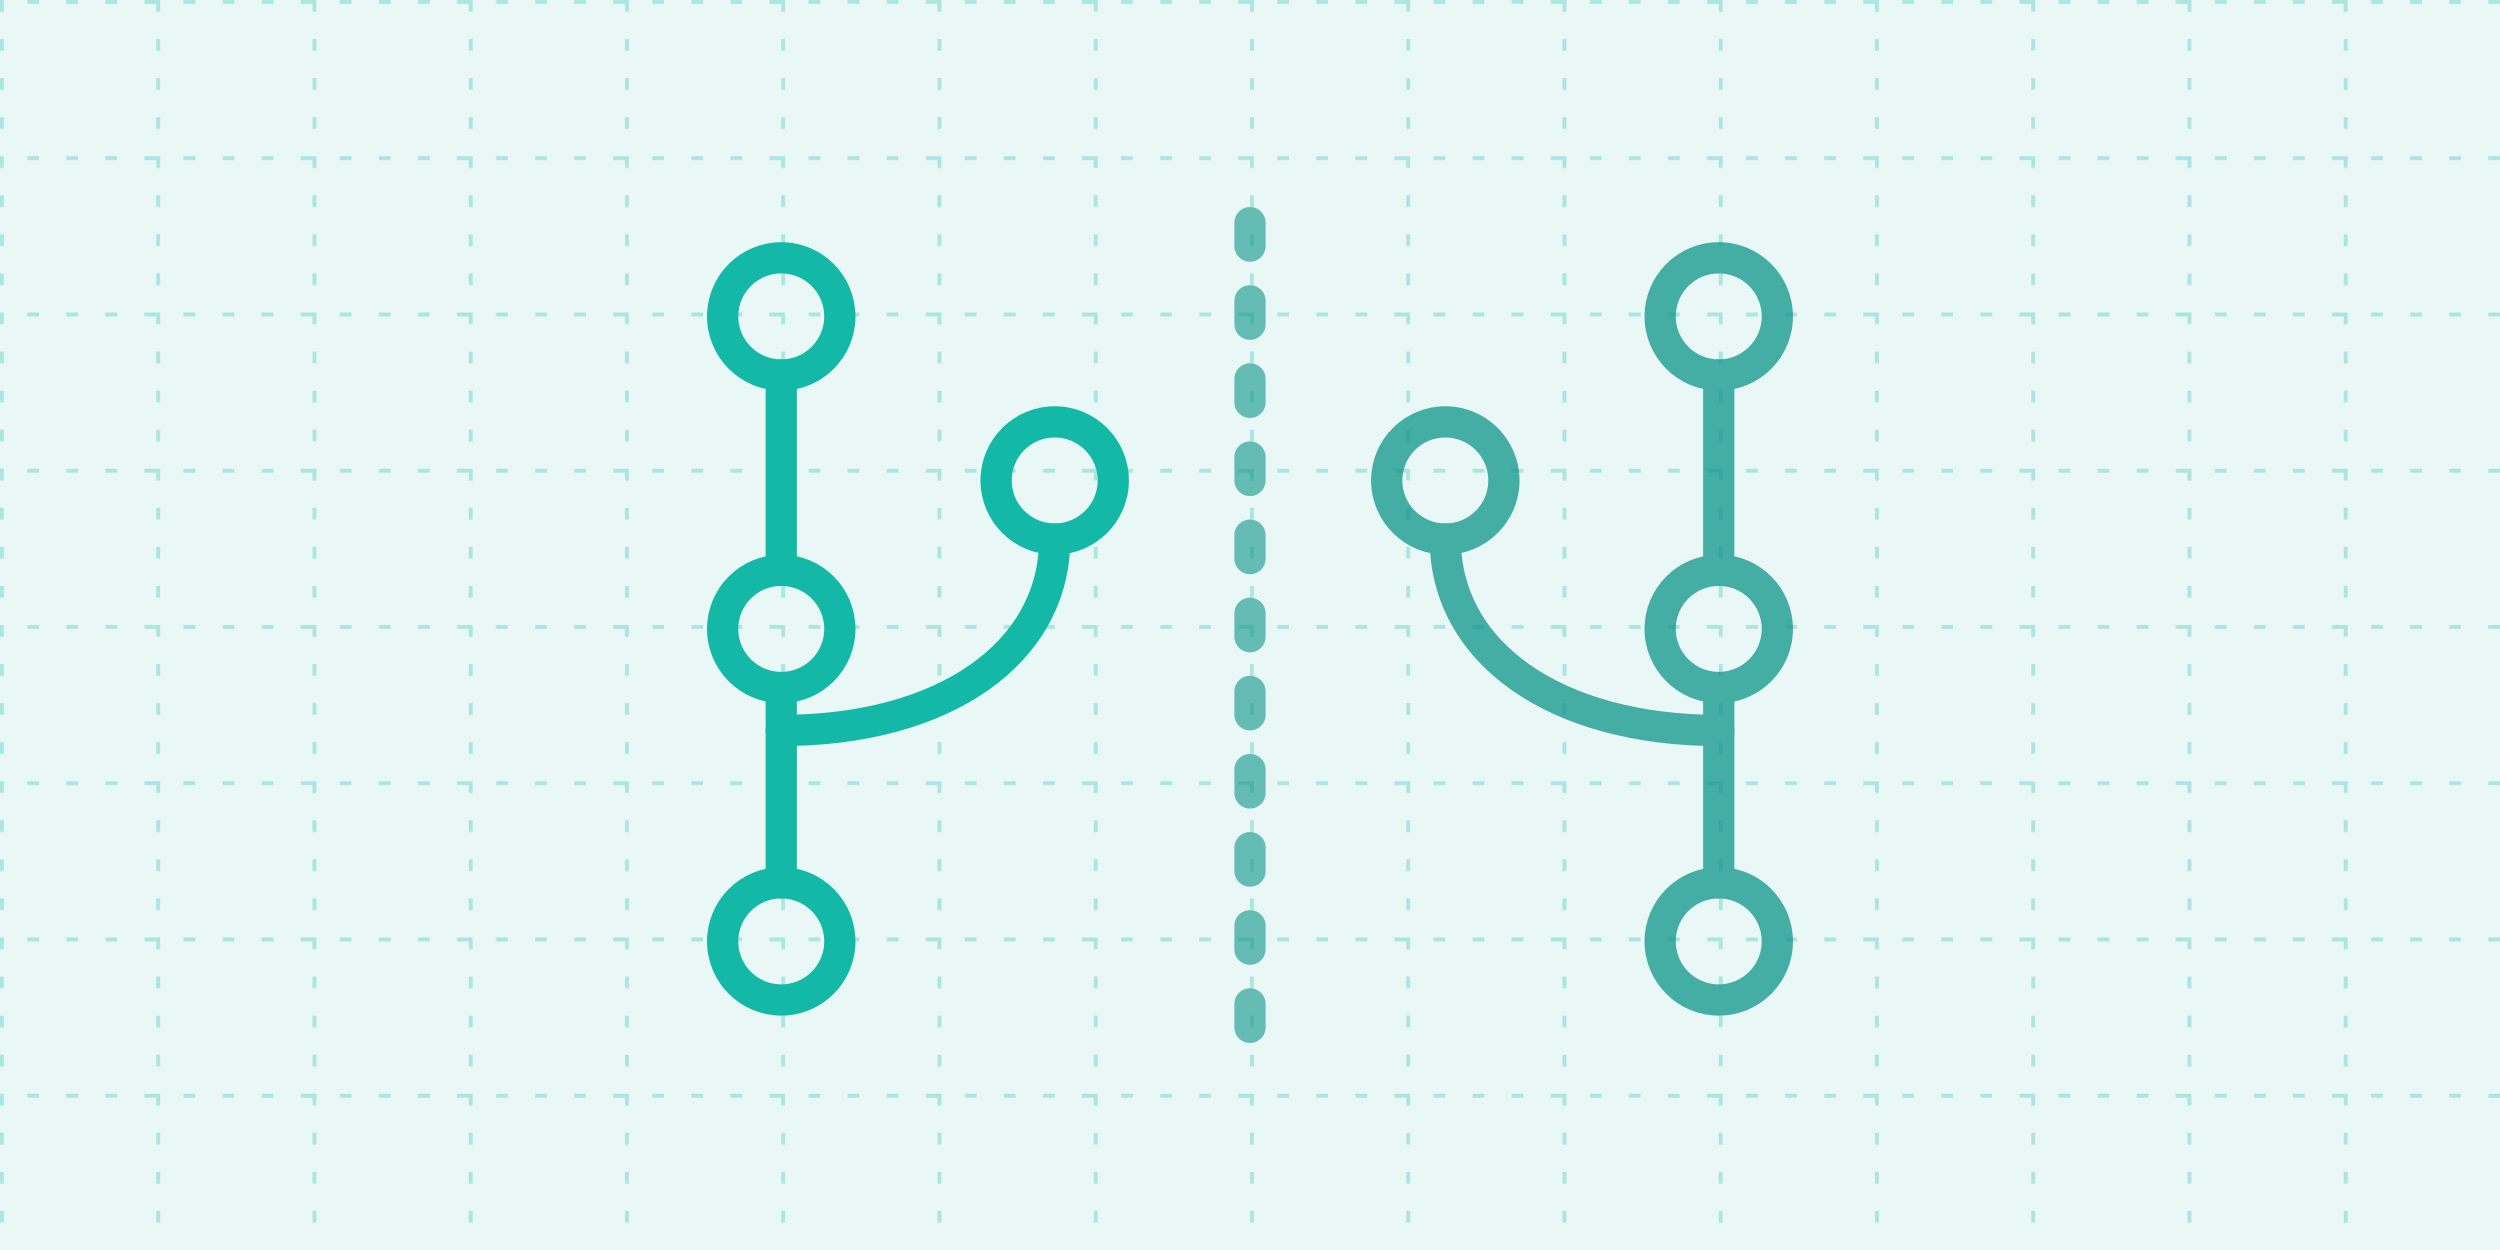
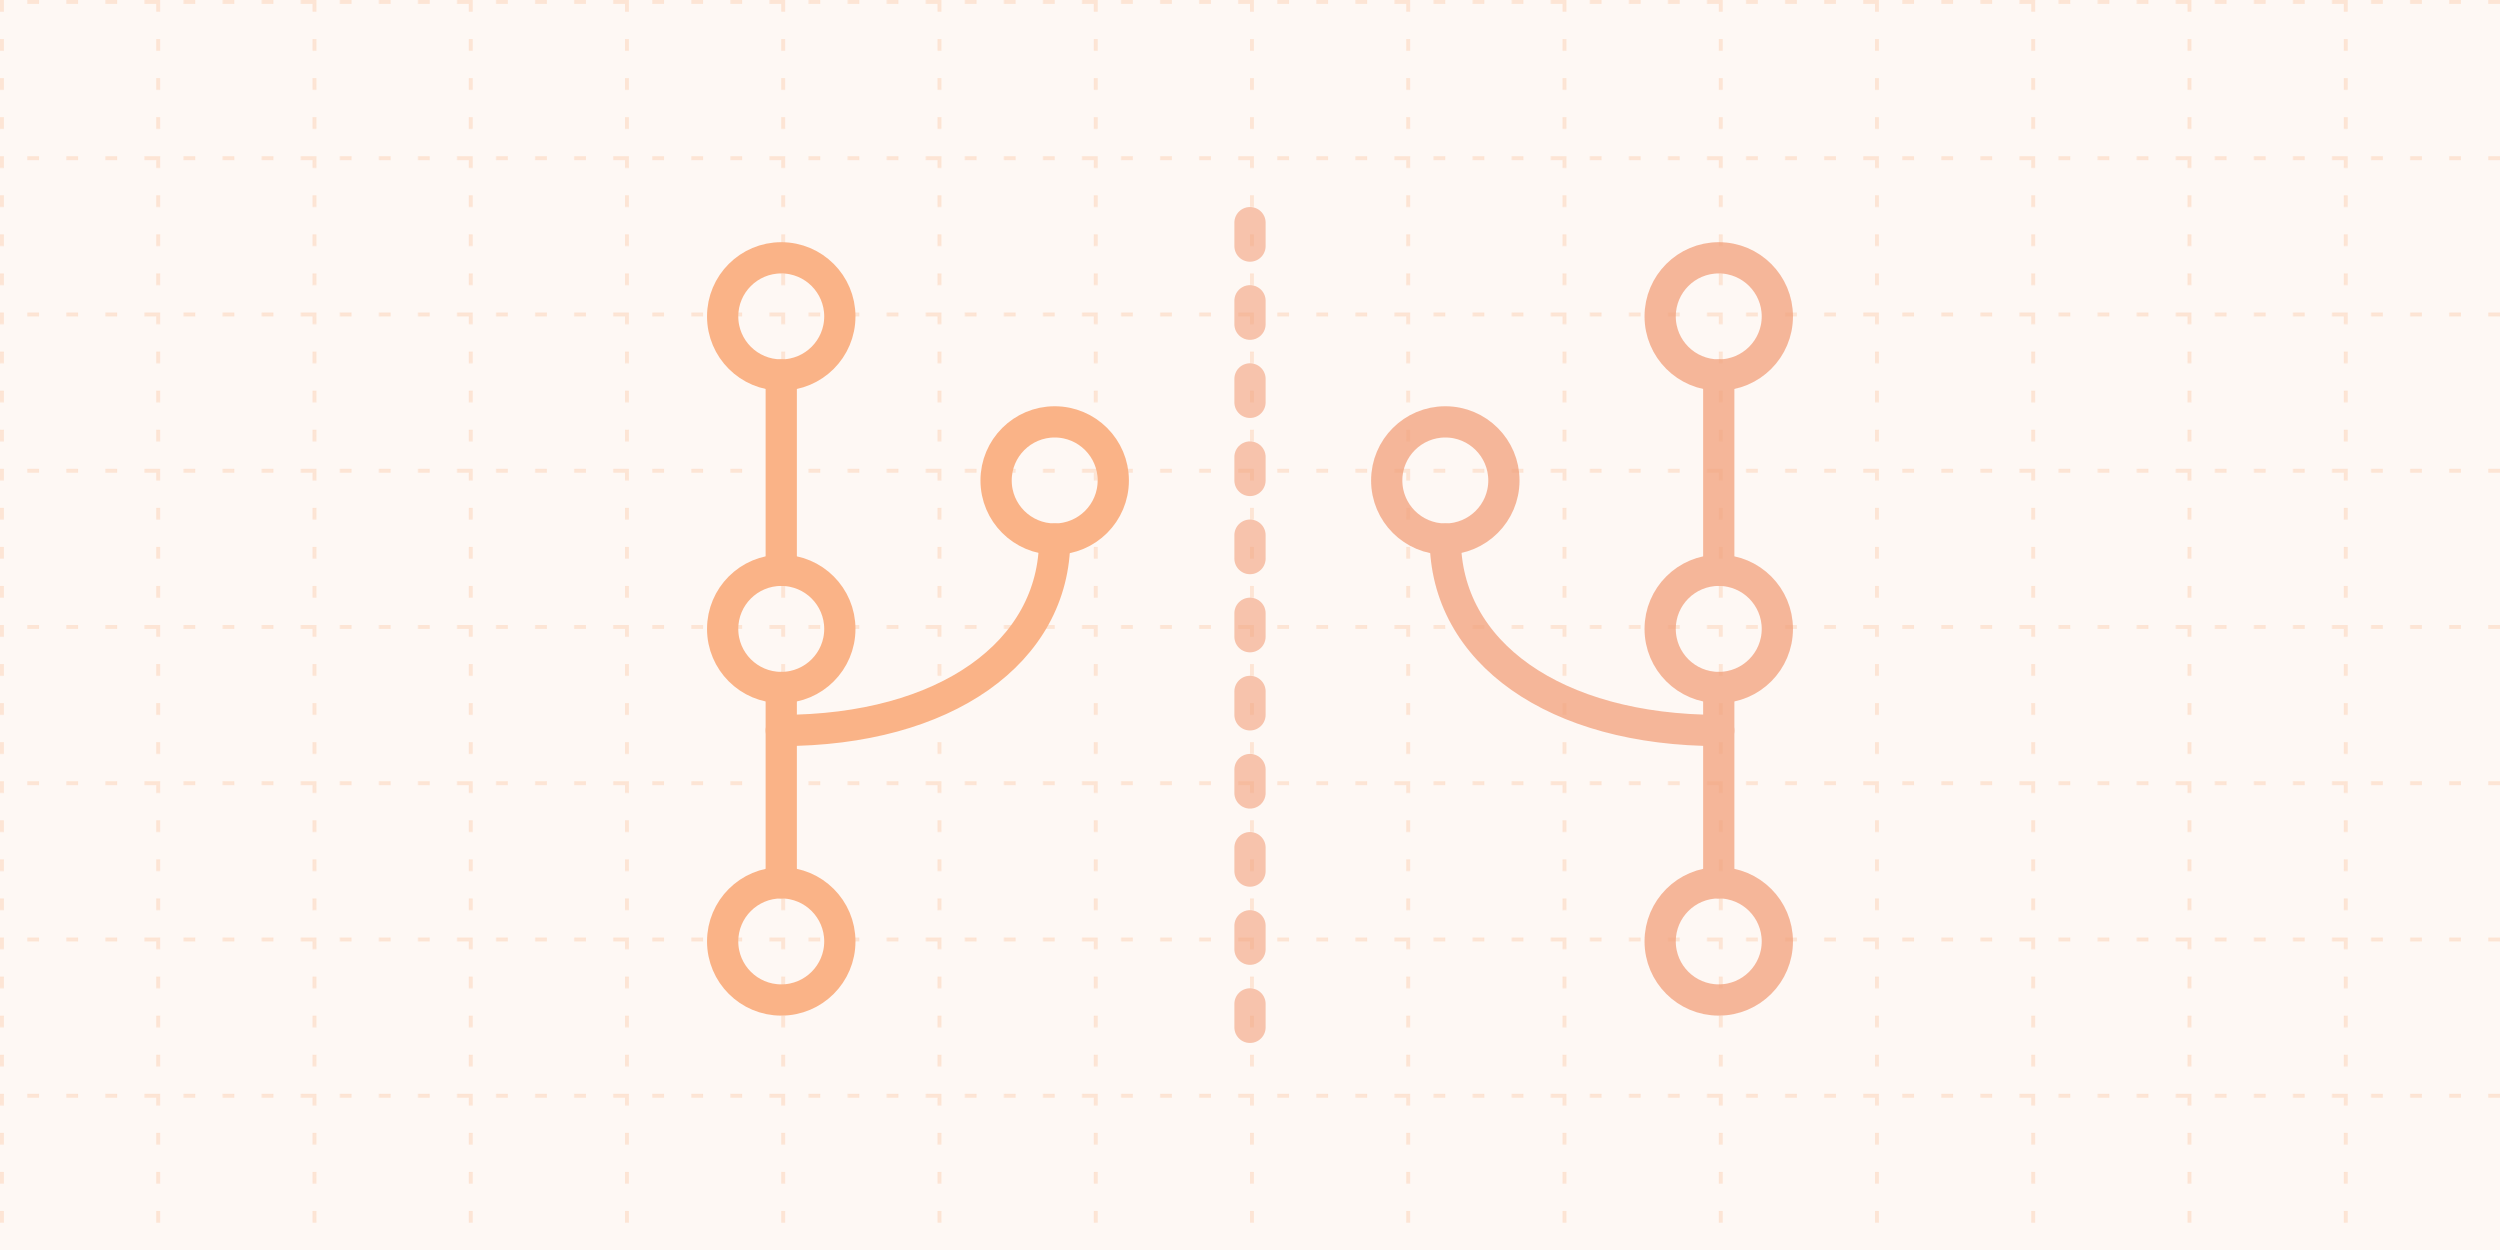
<svg xmlns="http://www.w3.org/2000/svg" viewBox="0 0 640 320" role="img">
  <defs>
    <pattern id="p" width="40" height="40" patternUnits="userSpaceOnUse">
-       <path d="M40 0H0V40" fill="none" stroke="#14B8A6" stroke-opacity=".28" stroke-width="2" stroke-dasharray="3 7" />
+       <path d="M40 0H0V40" fill="none" stroke="#fab387" stroke-opacity=".28" stroke-width="2" stroke-dasharray="3 7" />
    </pattern>
  </defs>
-   <rect width="640" height="320" fill="#14B8A6" fill-opacity=".09" />
+   <rect width="640" height="320" fill="#fab387" fill-opacity=".09" />
  <rect width="640" height="320" fill="url(#p)" />
  <g transform="translate(-20 1)" fill="none" stroke-linecap="round" stroke-linejoin="round" stroke-width="8">
-     <g stroke="#14B8A6">
+     <g stroke="#fab387">
      <path d="M220 95V145M220 175V225" />
      <path d="M220 186C262 186 290 166 290 137" />
      <circle cx="220" cy="80" r="15" />
      <circle cx="220" cy="160" r="15" />
      <circle cx="220" cy="240" r="15" />
      <circle cx="290" cy="122" r="15" />
    </g>
-     <path d="M340 56V264" stroke="#0D9488" stroke-opacity=".6" stroke-dasharray="6 14" />
+     <path d="M340 56V264" stroke="#f2a07b" stroke-opacity=".6" stroke-dasharray="6 14" />
    <g transform="translate(680 0) scale(-1 1)" opacity=".75">
-       <g stroke="#0D9488">
+       <g stroke="#f2a07b">
        <path d="M220 95V145M220 175V225" />
        <path d="M220 186C262 186 290 166 290 137" />
        <circle cx="220" cy="80" r="15" />
        <circle cx="220" cy="160" r="15" />
        <circle cx="220" cy="240" r="15" />
        <circle cx="290" cy="122" r="15" />
      </g>
    </g>
  </g>
</svg>
